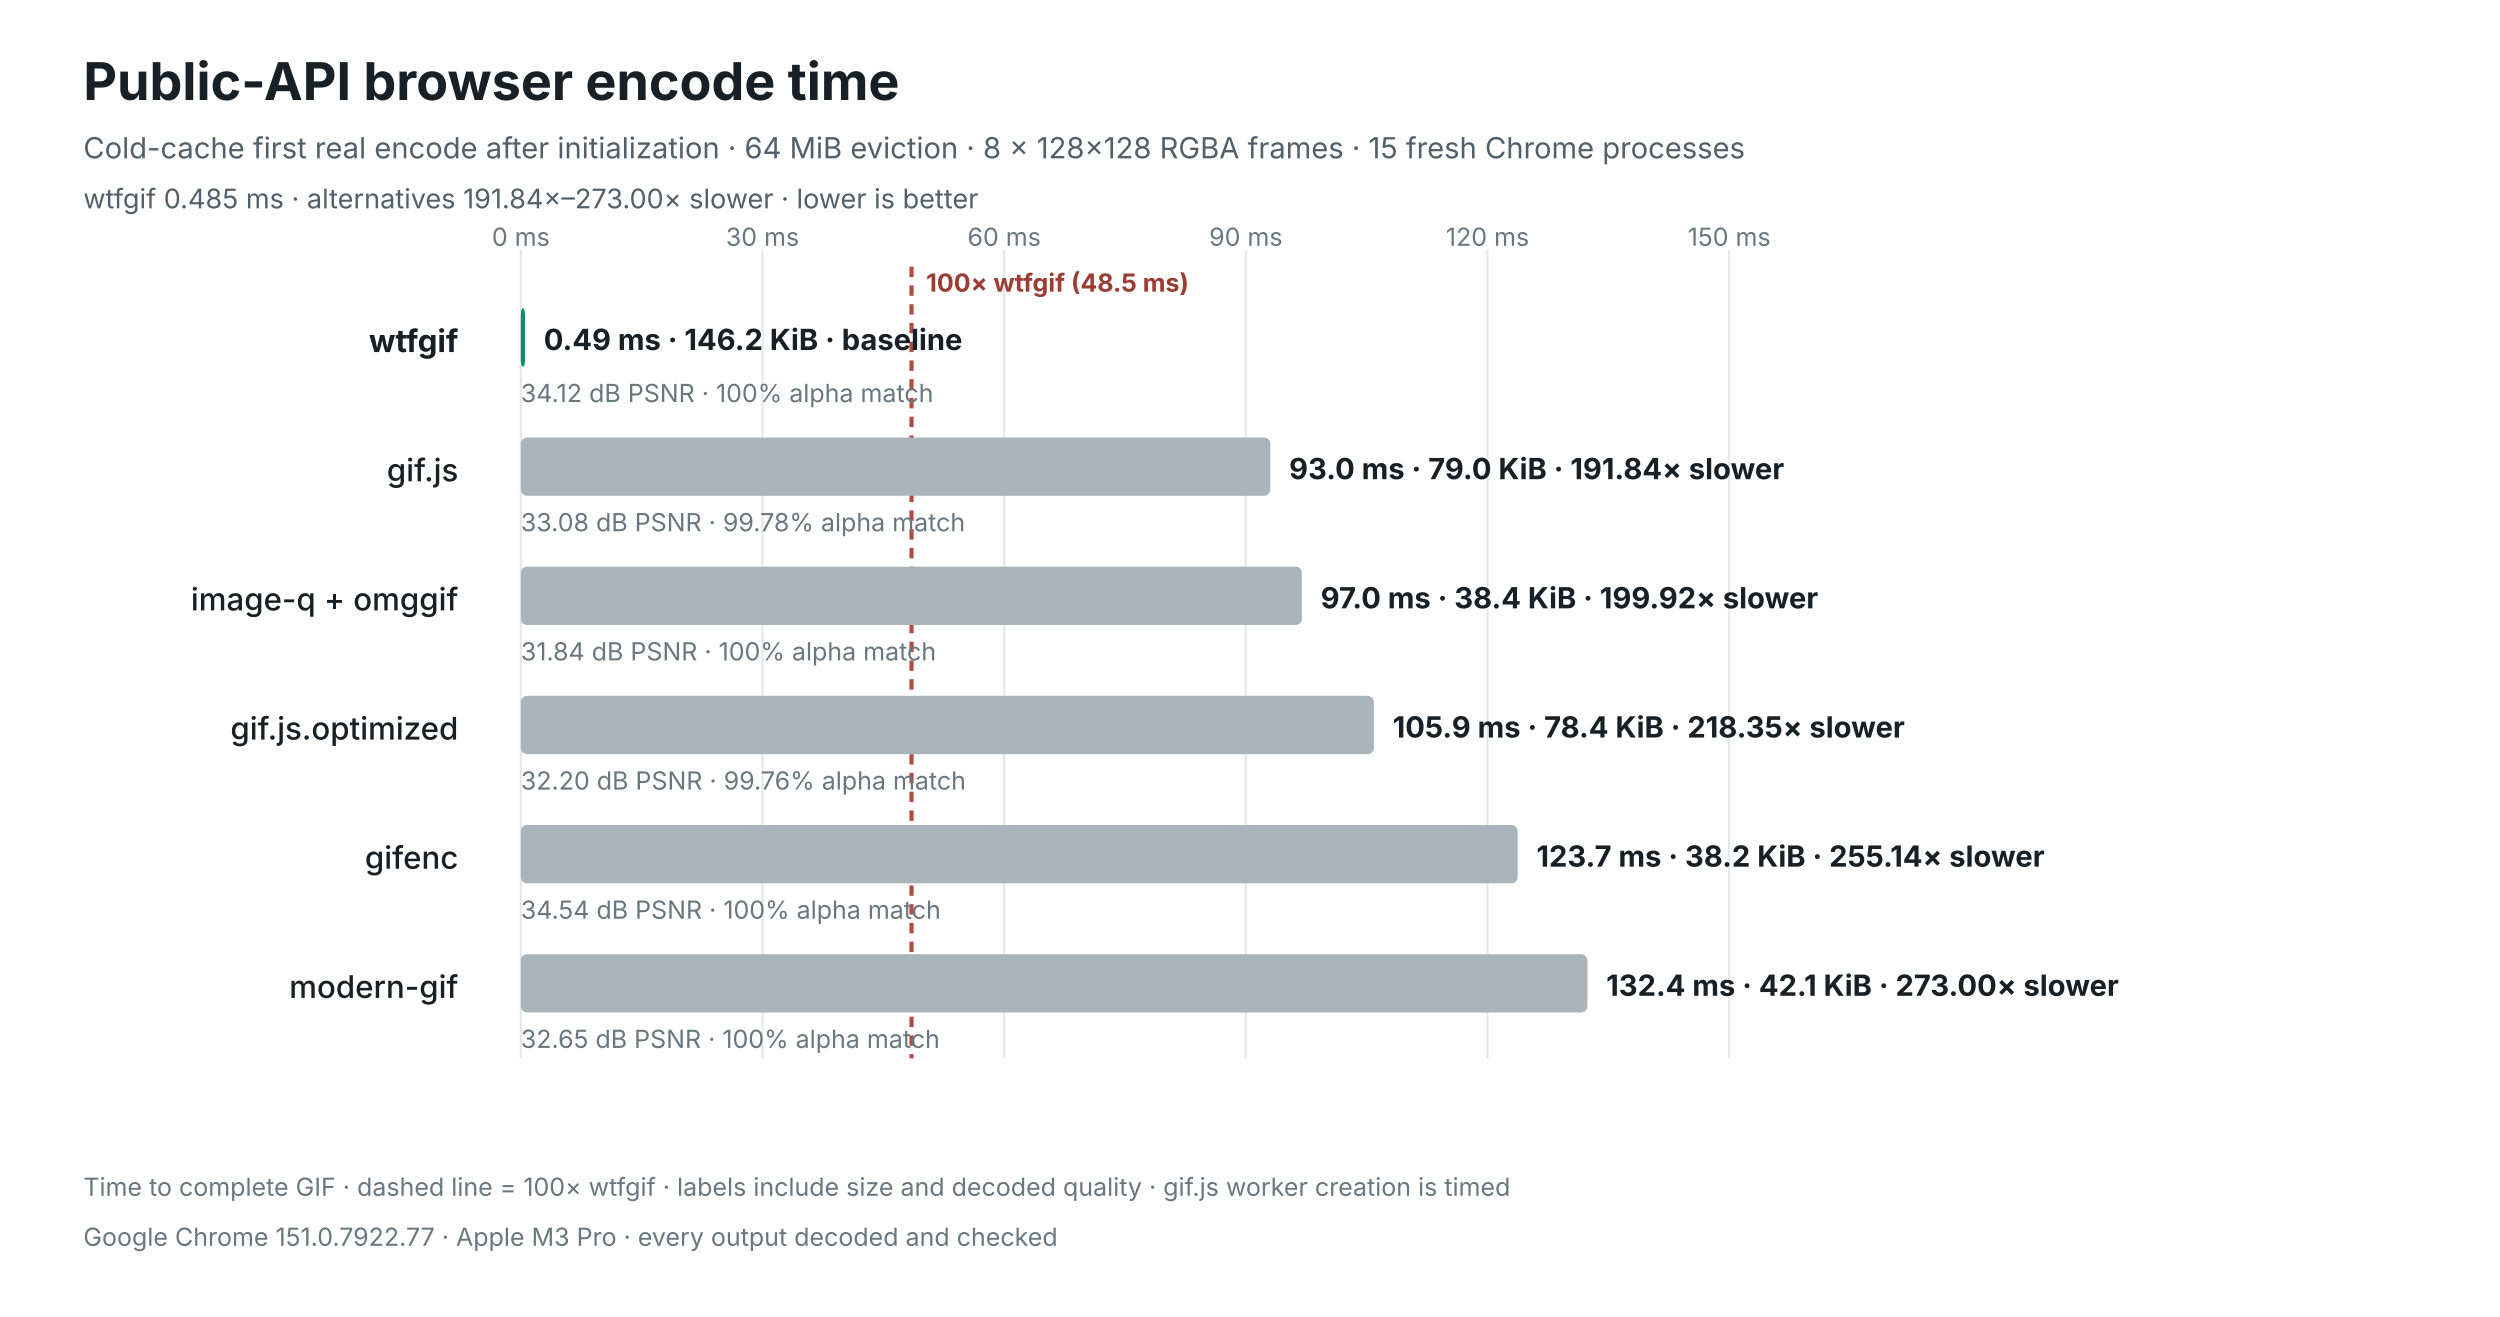
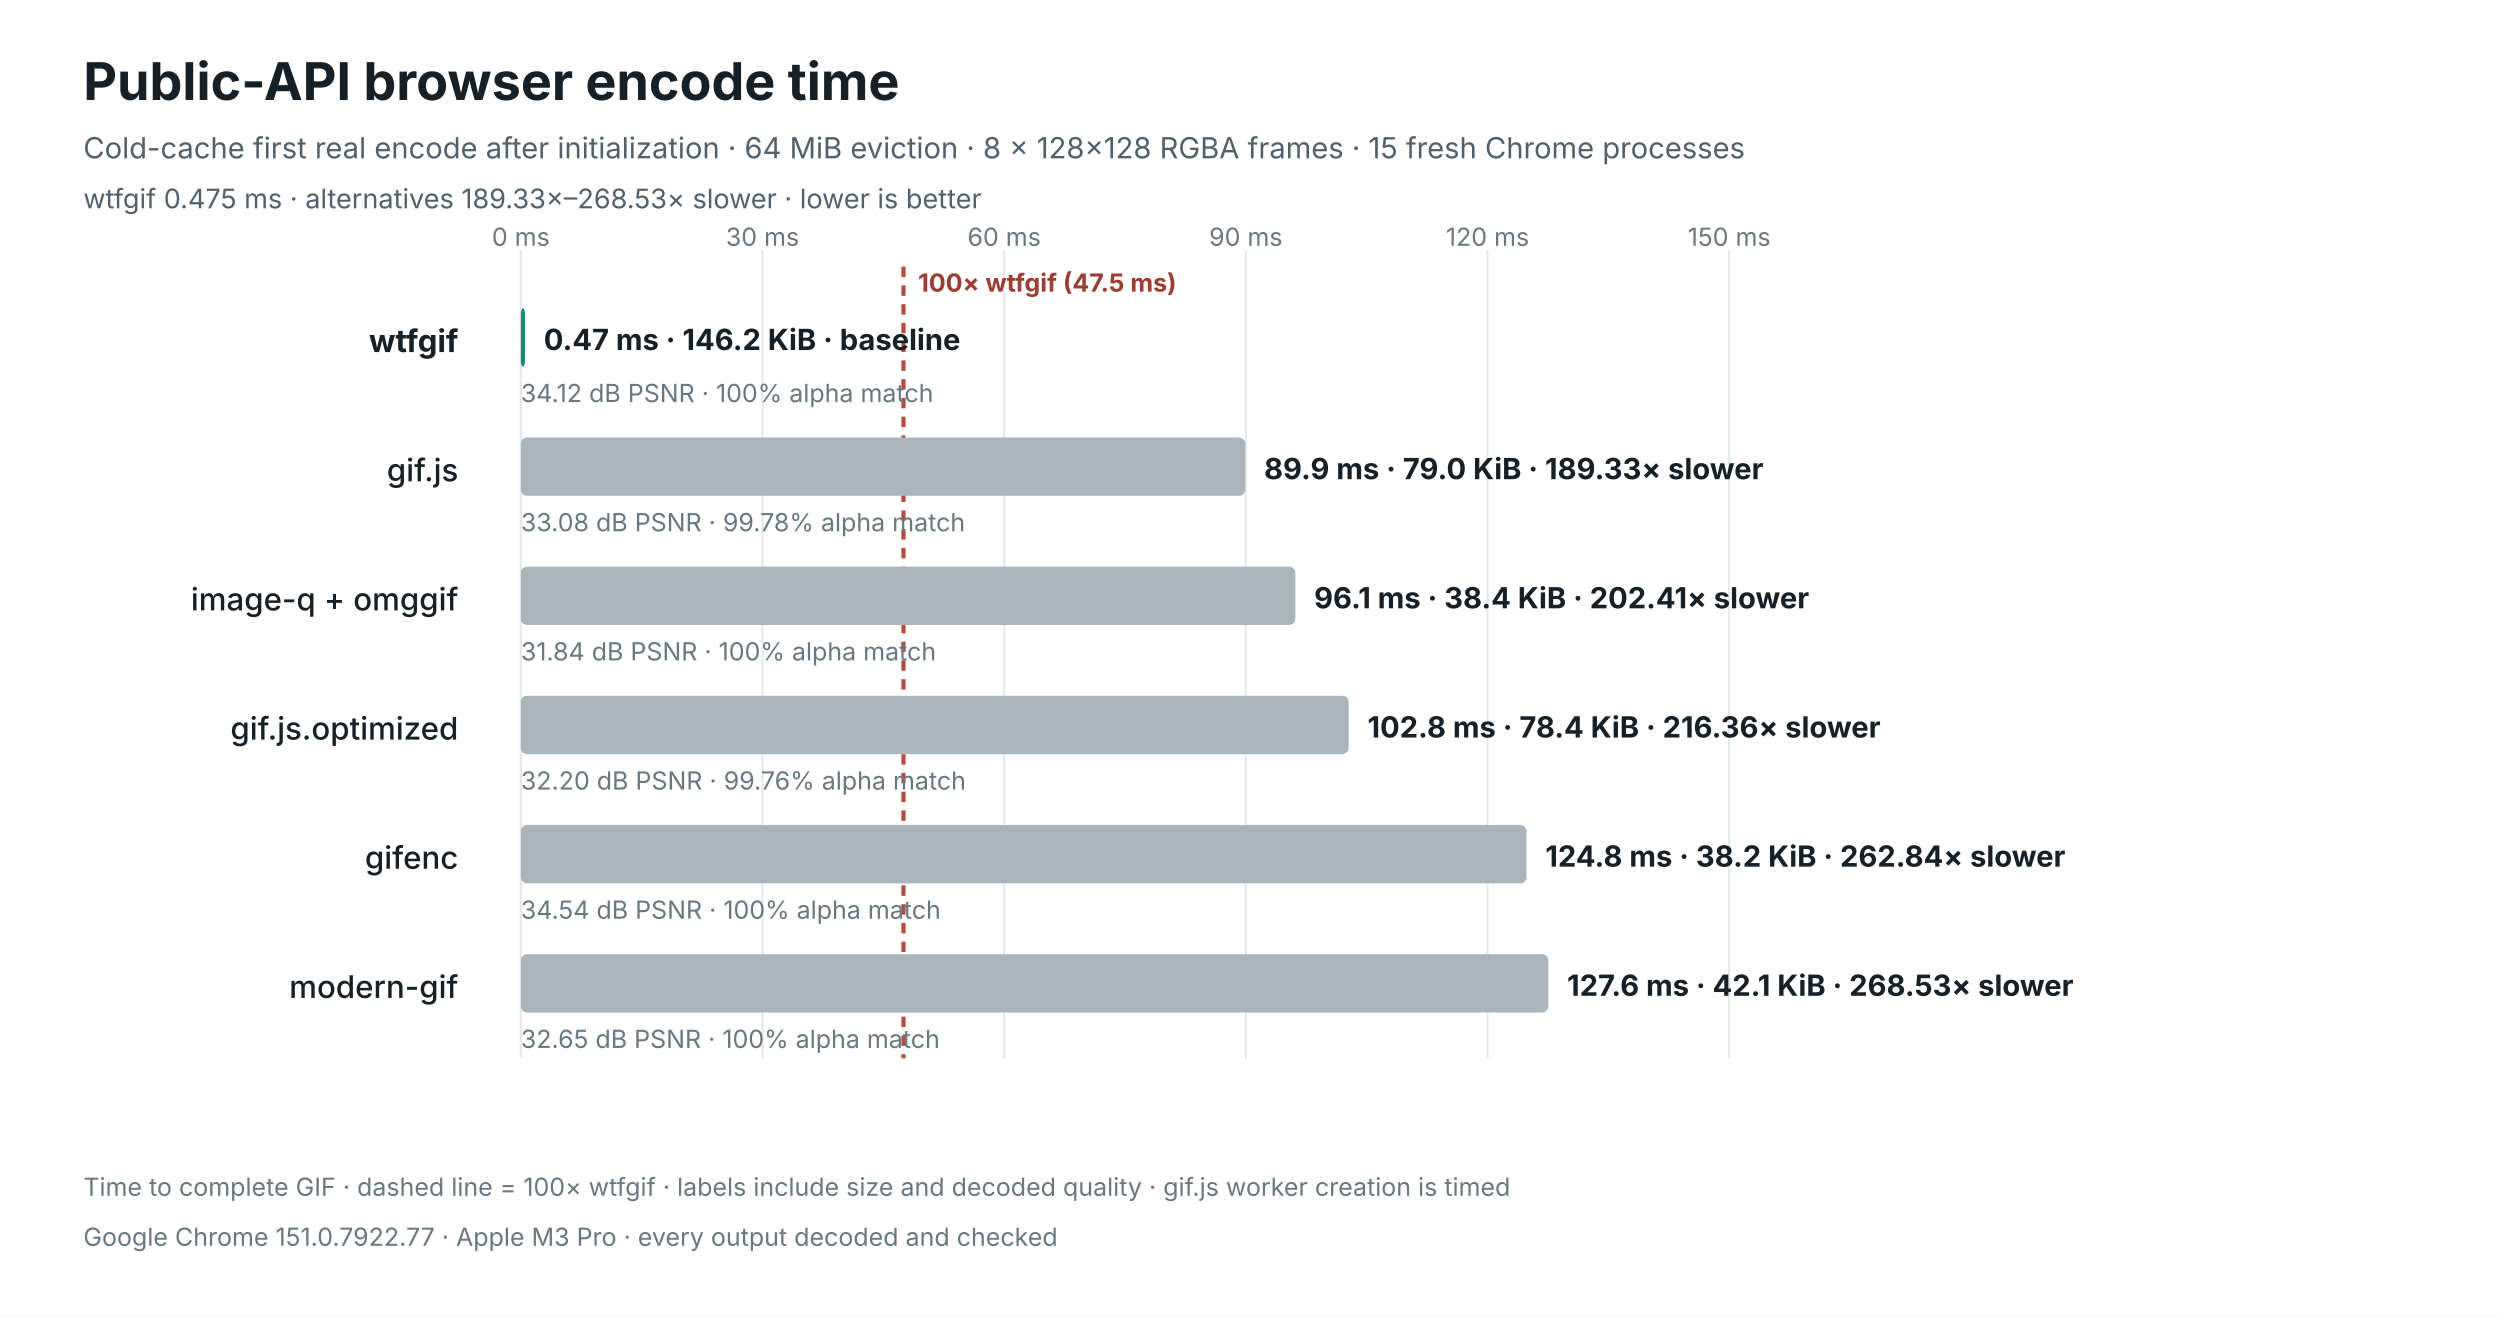
<svg xmlns="http://www.w3.org/2000/svg" width="1200" height="632" viewBox="0 0 1200 632" role="img" aria-labelledby="title desc">
  <rect width="100%" height="100%" fill="#ffffff" />
  <g font-family="ui-sans-serif, -apple-system, BlinkMacSystemFont, Segoe UI, sans-serif" fill="#172026">
    <text x="40" y="48" font-size="25" font-weight="700">Public-API browser encode time</text>
    <text x="40" y="76" font-size="14" fill="#51606a">Cold-cache first real encode after initialization · 64 MiB eviction · 8 × 128×128 RGBA frames · 15 fresh Chrome processes</text>
-     <text x="40" y="100" font-size="13" fill="#51606a">wtfgif 0.485 ms · alternatives 191.84×–273.00× slower · lower is better</text>
+     <text x="40" y="100" font-size="13" fill="#51606a">wtfgif 0.475 ms · alternatives 189.33×–268.53× slower · lower is better</text>
    <line x1="250" y1="120" x2="250" y2="508" stroke="#e3e8eb" stroke-width="1" />
    <text x="250" y="118" text-anchor="middle" font-size="12" fill="#687780">0 ms</text>
    <line x1="366" y1="120" x2="366" y2="508" stroke="#e3e8eb" stroke-width="1" />
    <text x="366" y="118" text-anchor="middle" font-size="12" fill="#687780">30 ms</text>
    <line x1="482" y1="120" x2="482" y2="508" stroke="#e3e8eb" stroke-width="1" />
    <text x="482" y="118" text-anchor="middle" font-size="12" fill="#687780">60 ms</text>
    <line x1="598" y1="120" x2="598" y2="508" stroke="#e3e8eb" stroke-width="1" />
    <text x="598" y="118" text-anchor="middle" font-size="12" fill="#687780">90 ms</text>
    <line x1="714" y1="120" x2="714" y2="508" stroke="#e3e8eb" stroke-width="1" />
    <text x="714" y="118" text-anchor="middle" font-size="12" fill="#687780">120 ms</text>
    <line x1="830" y1="120" x2="830" y2="508" stroke="#e3e8eb" stroke-width="1" />
    <text x="830" y="118" text-anchor="middle" font-size="12" fill="#687780">150 ms</text>
-     <line x1="437.53" y1="128" x2="437.53" y2="508" stroke="#b34b3f" stroke-width="2" stroke-dasharray="5 4" />
-     <text x="444.53" y="140" font-size="12" font-weight="700" fill="#9b3d33">100× wtfgif (48.5 ms)</text>
+     <line x1="433.67" y1="128" x2="433.67" y2="508" stroke="#b34b3f" stroke-width="2" stroke-dasharray="5 4" />
+     <text x="440.67" y="140" font-size="12" font-weight="700" fill="#9b3d33">100× wtfgif (47.5 ms)</text>
    <text x="220" y="169" text-anchor="end" font-size="15" font-weight="700">wtfgif</text>
    <rect x="250" y="148" width="2" height="28" rx="3" fill="#0d8f6f" />
-     <text x="261" y="168" text-anchor="start" font-size="14" font-weight="700" fill="#172026">0.49 ms · 146.2 KiB · baseline</text>
+     <text x="261" y="168" text-anchor="start" font-size="14" font-weight="700" fill="#172026">0.47 ms · 146.2 KiB · baseline</text>
    <text x="250" y="193" font-size="12" fill="#687780">34.12 dB PSNR · 100% alpha match</text>
    <text x="220" y="231" text-anchor="end" font-size="15" font-weight="500">gif.js</text>
-     <rect x="250" y="210" width="359.75" height="28" rx="3" fill="#aab5bb" />
-     <text x="618.75" y="230" text-anchor="start" font-size="14" font-weight="700" fill="#172026">93.0 ms · 79.0 KiB · 191.84× slower</text>
+     <rect x="250" y="210" width="347.73" height="28" rx="3" fill="#aab5bb" />
+     <text x="606.73" y="230" text-anchor="start" font-size="14" font-weight="700" fill="#172026">89.9 ms · 79.0 KiB · 189.33× slower</text>
    <text x="250" y="255" font-size="12" fill="#687780">33.08 dB PSNR · 99.78% alpha match</text>
    <text x="220" y="293" text-anchor="end" font-size="15" font-weight="500">image-q + omggif</text>
-     <rect x="250" y="272" width="374.91" height="28" rx="3" fill="#aab5bb" />
-     <text x="633.91" y="292" text-anchor="start" font-size="14" font-weight="700" fill="#172026">97.0 ms · 38.4 KiB · 199.92× slower</text>
+     <rect x="250" y="272" width="371.76" height="28" rx="3" fill="#aab5bb" />
+     <text x="630.76" y="292" text-anchor="start" font-size="14" font-weight="700" fill="#172026">96.1 ms · 38.4 KiB · 202.41× slower</text>
    <text x="250" y="317" font-size="12" fill="#687780">31.84 dB PSNR · 100% alpha match</text>
    <text x="220" y="355" text-anchor="end" font-size="15" font-weight="500">gif.js.optimized</text>
-     <rect x="250" y="334" width="409.48" height="28" rx="3" fill="#aab5bb" />
-     <text x="668.48" y="354" text-anchor="start" font-size="14" font-weight="700" fill="#172026">105.9 ms · 78.4 KiB · 218.35× slower</text>
+     <rect x="250" y="334" width="397.38" height="28" rx="3" fill="#aab5bb" />
+     <text x="656.38" y="354" text-anchor="start" font-size="14" font-weight="700" fill="#172026">102.8 ms · 78.4 KiB · 216.36× slower</text>
    <text x="250" y="379" font-size="12" fill="#687780">32.20 dB PSNR · 99.76% alpha match</text>
    <text x="220" y="417" text-anchor="end" font-size="15" font-weight="500">gifenc</text>
-     <rect x="250" y="396" width="478.48" height="28" rx="3" fill="#aab5bb" />
-     <text x="737.48" y="416" text-anchor="start" font-size="14" font-weight="700" fill="#172026">123.7 ms · 38.2 KiB · 255.14× slower</text>
+     <rect x="250" y="396" width="482.75" height="28" rx="3" fill="#aab5bb" />
+     <text x="741.75" y="416" text-anchor="start" font-size="14" font-weight="700" fill="#172026">124.8 ms · 38.2 KiB · 262.84× slower</text>
    <text x="250" y="441" font-size="12" fill="#687780">34.54 dB PSNR · 100% alpha match</text>
    <text x="220" y="479" text-anchor="end" font-size="15" font-weight="500">modern-gif</text>
-     <rect x="250" y="458" width="511.97" height="28" rx="3" fill="#aab5bb" />
-     <text x="770.97" y="478" text-anchor="start" font-size="14" font-weight="700" fill="#172026">132.4 ms · 42.1 KiB · 273.00× slower</text>
+     <rect x="250" y="458" width="493.19" height="28" rx="3" fill="#aab5bb" />
+     <text x="752.19" y="478" text-anchor="start" font-size="14" font-weight="700" fill="#172026">127.6 ms · 42.1 KiB · 268.53× slower</text>
    <text x="250" y="503" font-size="12" fill="#687780">32.65 dB PSNR · 100% alpha match</text>
    <text x="40" y="574" font-size="12" fill="#687780">Time to complete GIF · dashed line = 100× wtfgif · labels include size and decoded quality · gif.js worker creation is timed</text>
    <text x="40" y="598" font-size="12" fill="#687780">Google Chrome 151.0.7922.77 · Apple M3 Pro · every output decoded and checked</text>
  </g>
</svg>
